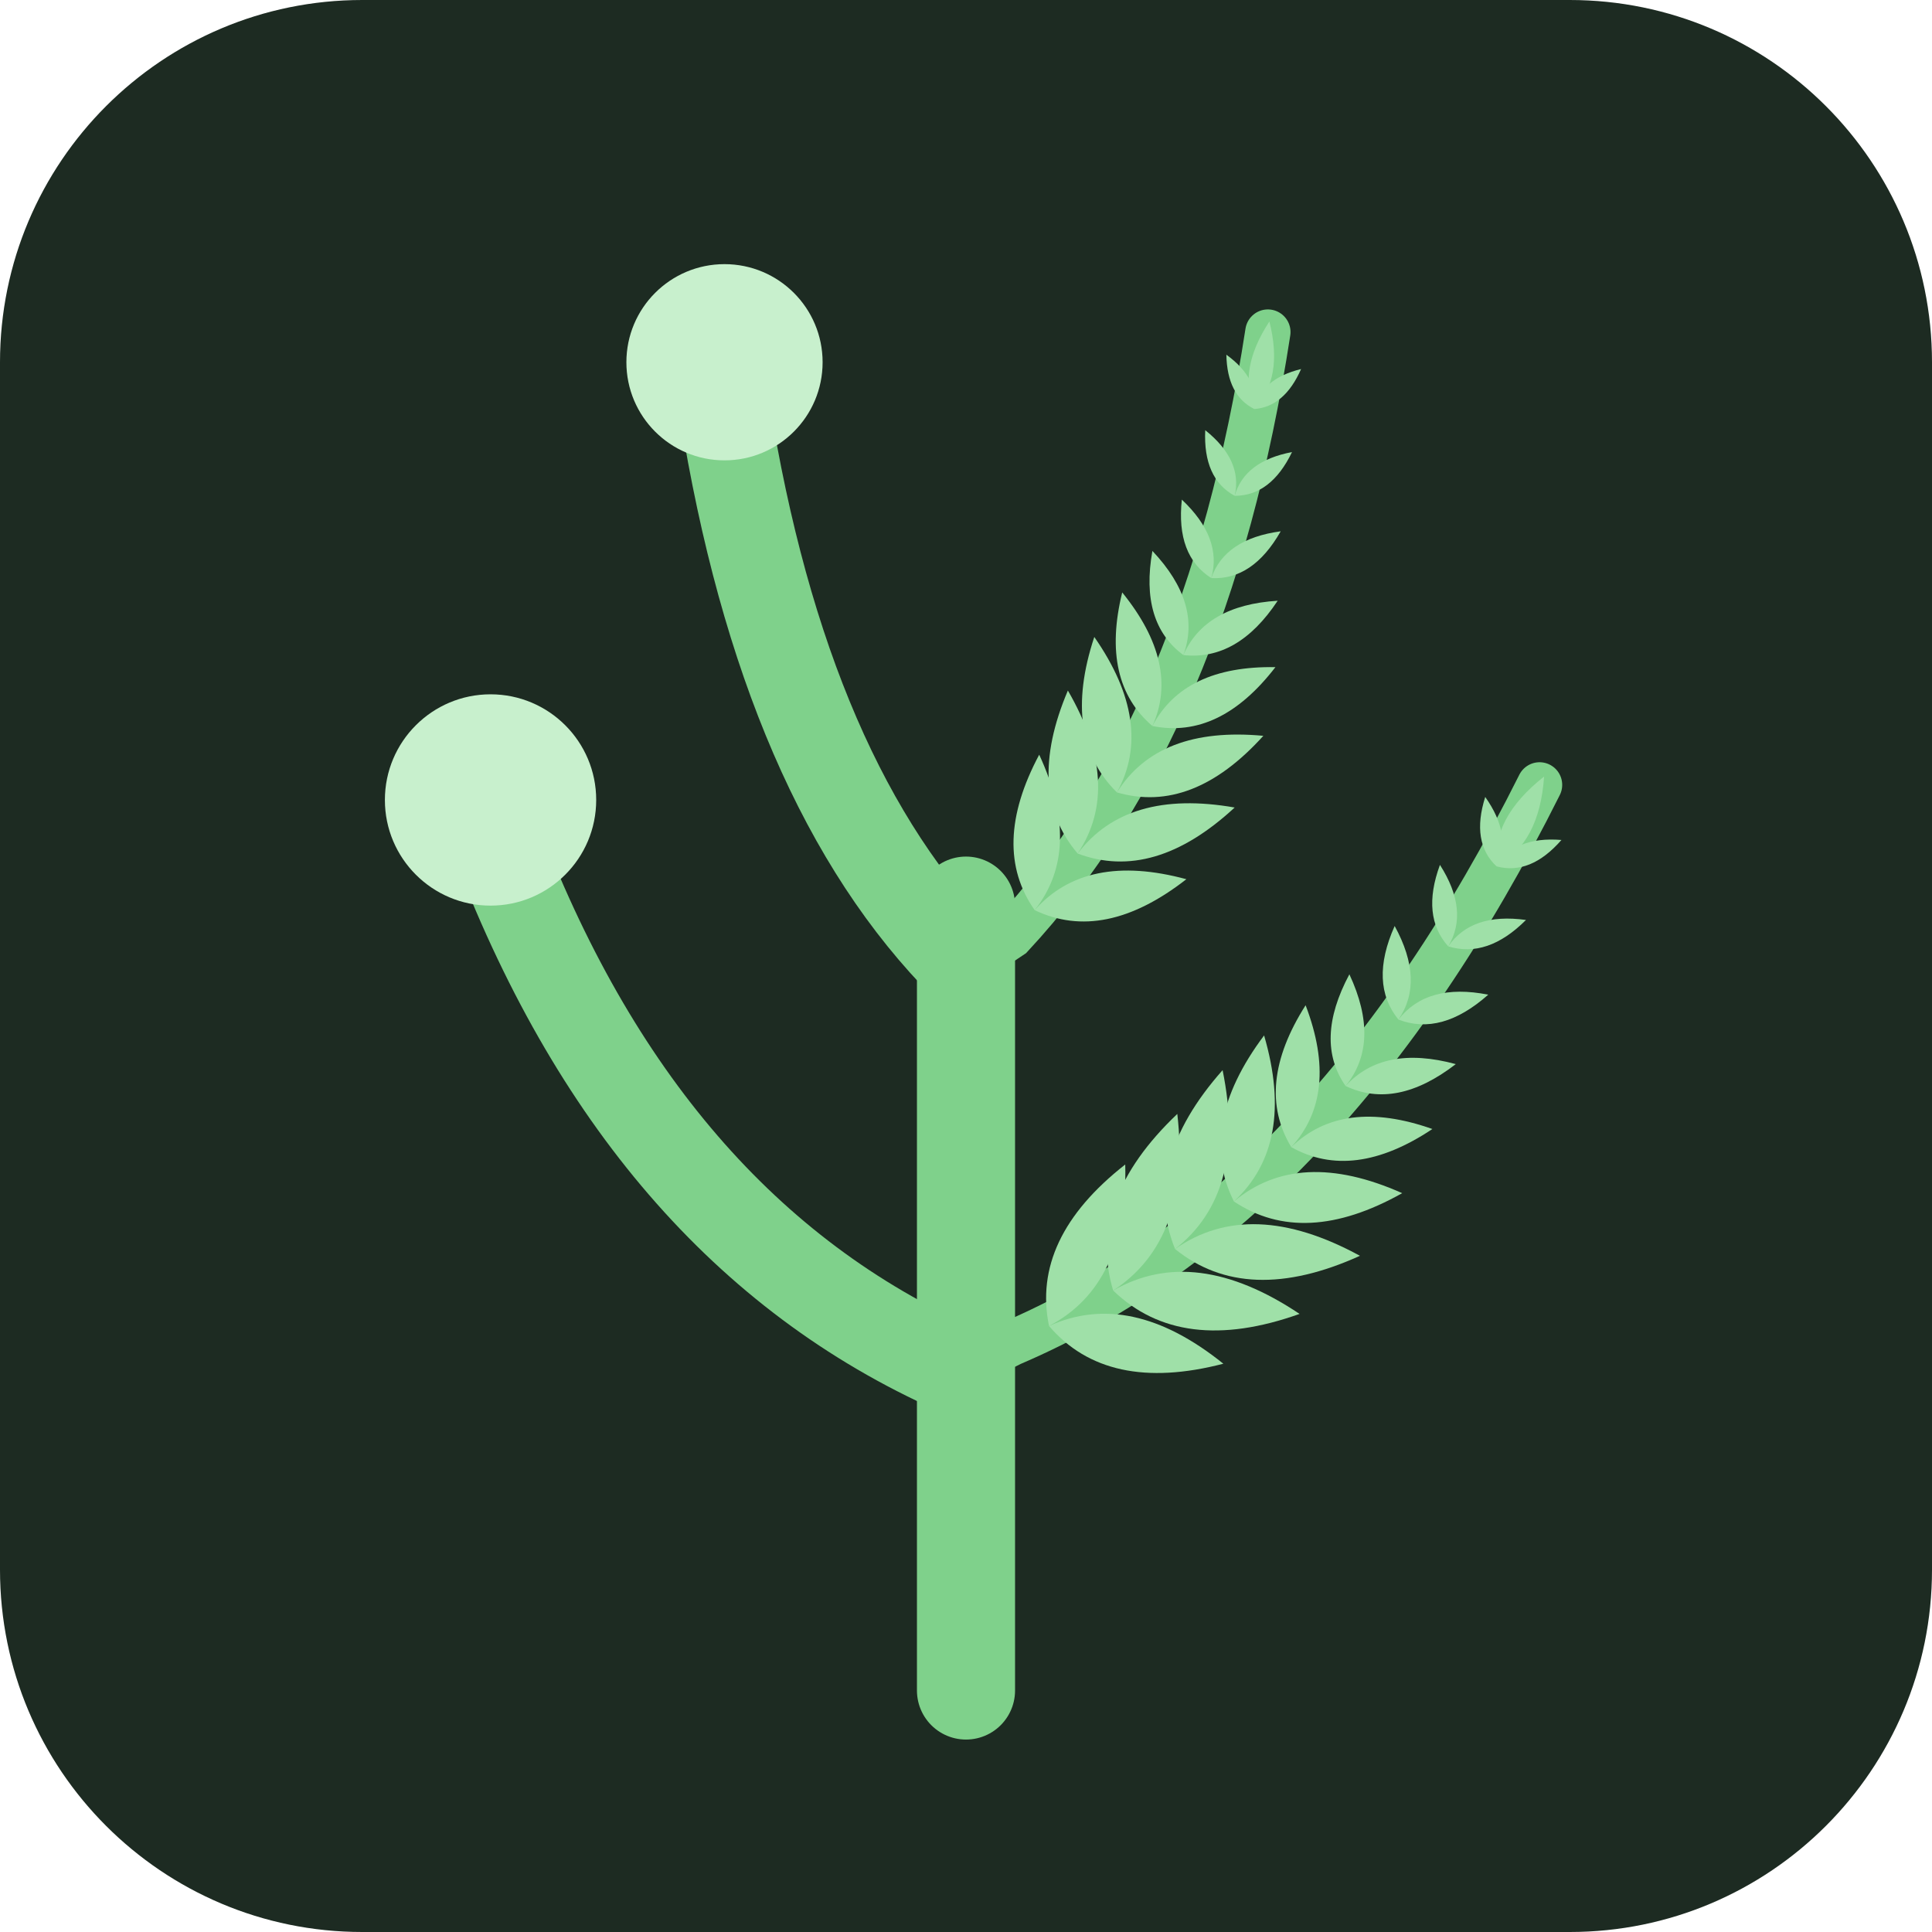
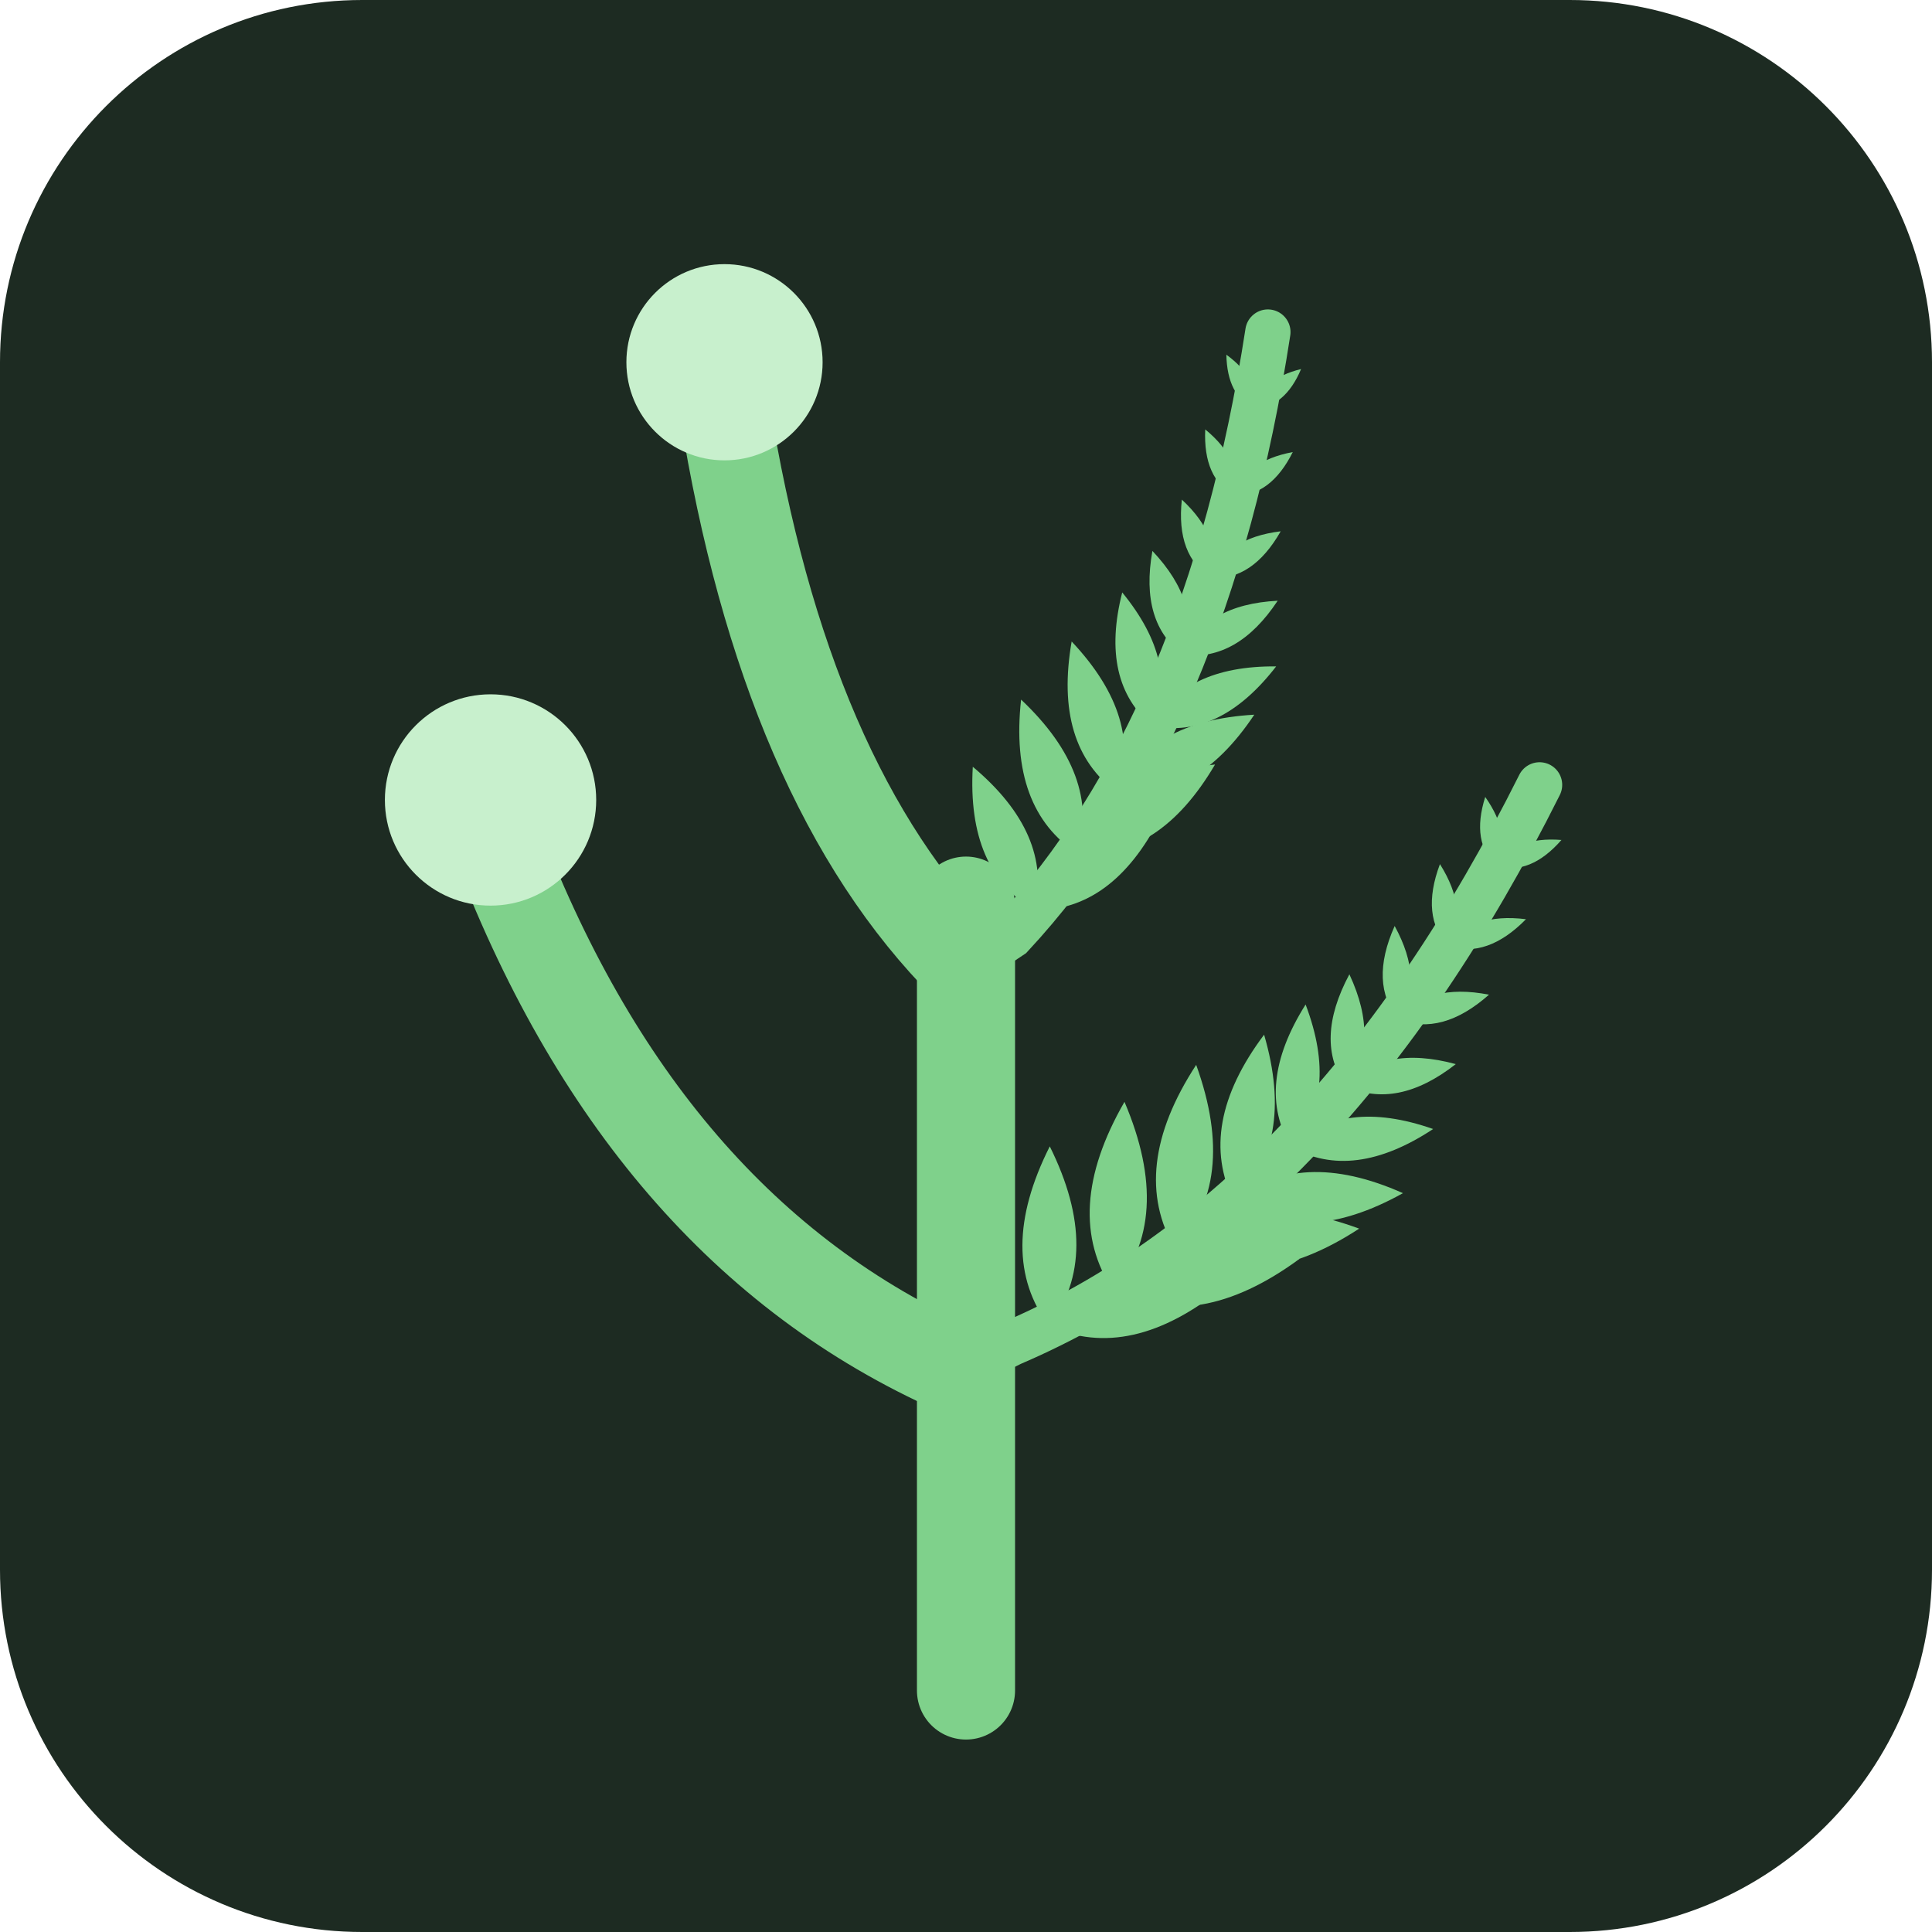
<svg xmlns="http://www.w3.org/2000/svg" width="256" height="256" viewBox="0 0 256 256">
  <rect width="256" height="256" rx="48" fill="#1d2b22" />
  <g fill="none" stroke="#7fd18b" stroke-linecap="round" stroke-width="12">
    <path d="M128 224 V120" stroke-width="13" />
    <path d="M128 182 Q86 164 66 112" />
    <path d="M128 128 Q104 104 96 54" />
  </g>
  <g fill="#c8f0cd">
    <circle cx="65" cy="106" r="14" />
    <circle cx="96" cy="48" r="13" />
  </g>
  <g fill="none" stroke="#7fd18b" stroke-width="6" stroke-linecap="round">
    <path d="M128 181 L134 178 Q176 160 204 104" />
    <path d="M128 128 L134 124 Q160 96 168 44" />
  </g>
-   <g fill="#9fe0a8">
-     <path d="M139.0 175.7 Q146.7 184.7 162.1 180.7 Q149.8 170.8 139.0 175.7Z" />
-     <path d="M139.0 175.7 Q149.5 170.2 149.1 154.3 Q136.6 164.1 139.0 175.7Z" />
-     <path d="M147.5 171.0 Q156.5 179.7 172.2 174.1 Q158.3 164.8 147.5 171.0Z" />
-     <path d="M147.5 171.0 Q157.9 164.2 156.0 147.6 Q143.9 159.1 147.5 171.0Z" />
-     <path d="M155.7 165.5 Q165.2 173.2 180.2 166.4 Q165.7 158.5 155.7 165.5Z" />
-     <path d="M155.7 165.5 Q165.3 158.0 162.0 141.8 Q151.1 154.1 155.7 165.5Z" />
-     <path d="M163.5 159.2 Q172.8 165.4 185.8 158.1 Q172.1 152.0 163.5 159.2Z" />
-     <path d="M163.5 159.2 Q171.7 151.6 167.5 137.2 Q158.5 149.2 163.5 159.2Z" />
-     <path d="M171.1 152.0 Q179.3 156.6 189.8 149.6 Q177.9 145.4 171.1 152.0Z" />
-     <path d="M171.1 152.0 Q177.5 145.0 173.0 133.2 Q166.2 143.9 171.1 152.0Z" />
-     <path d="M178.3 143.9 Q185.0 147.1 192.9 141.0 Q183.3 138.4 178.3 143.9Z" />
+   <g fill="#7fd18b">
+     <path d="M139.0 175.7 Q149.8 180.6 162.2 170.5 Q146.7 166.7 139.0 175.7Z" />
+     <path d="M139.0 175.7 Q146.2 166.2 139.1 151.9 Q131.9 166.2 139.0 175.7Z" />
+     <path d="M147.5 171.0 Q158.6 176.8 172.2 166.8 Q156.1 161.9 147.5 171.0Z" />
+     <path d="M147.5 171.0 Q155.6 161.5 149.0 146.0 Q140.6 160.6 147.5 171.0Z" />
+     <path d="M155.7 165.5 Q166.3 171.8 180.1 162.8 Q164.6 157.1 155.7 165.5Z" />
+     <path d="M155.7 165.5 Q164.1 156.6 158.5 141.1 Q149.5 154.9 155.7 165.5Z" />
+     <path d="M163.5 159.2 Q172.8 165.4 185.9 158.1 Q172.2 152.0 163.5 159.2Z" />
+     <path d="M163.5 159.2 Q171.7 151.5 167.5 137.1 Q158.5 149.1 163.5 159.2Z" />
+     <path d="M171.1 152.0 Q179.3 156.6 189.9 149.6 Q177.9 145.4 171.1 152.0Z" />
+     <path d="M171.1 152.0 Q177.5 145.0 173.0 133.1 Q166.2 143.9 171.1 152.0Z" />
+     <path d="M178.3 143.9 Q185.1 147.1 192.9 141.0 Q183.3 138.4 178.3 143.9Z" />
    <path d="M178.3 143.9 Q183.0 138.1 178.8 129.1 Q174.1 137.9 178.3 143.9Z" />
-     <path d="M185.3 135.1 Q191.0 137.3 197.2 131.8 Q189.1 130.2 185.3 135.1Z" />
+     <path d="M185.3 135.1 Q191.1 137.3 197.3 131.8 Q189.1 130.2 185.3 135.1Z" />
    <path d="M185.3 135.1 Q188.8 130.0 184.8 122.7 Q181.4 130.3 185.3 135.1Z" />
-     <path d="M191.9 125.4 Q197.1 127.0 202.2 121.9 Q195.0 120.9 191.9 125.4Z" />
-     <path d="M191.9 125.4 Q194.7 120.7 190.8 114.6 Q188.3 121.4 191.9 125.4Z" />
+     <path d="M191.9 125.4 Q197.1 127.0 202.2 121.8 Q195.0 120.9 191.9 125.4Z" />
+     <path d="M191.9 125.4 Q194.7 120.7 190.8 114.5 Q188.2 121.4 191.9 125.4Z" />
    <path d="M198.3 114.8 Q202.8 116.0 206.9 111.3 Q200.7 110.8 198.3 114.8Z" />
    <path d="M198.3 114.8 Q200.4 110.7 196.8 105.6 Q194.9 111.6 198.3 114.8Z" />
    <path d="M198.3 114.8 Q204.0 111.7 204.6 102.9 Q197.6 108.4 198.3 114.8Z" />
-     <path d="M137.1 120.6 Q146.3 125.0 157.2 116.5 Q143.9 112.9 137.1 120.6Z" />
-     <path d="M137.1 120.6 Q143.5 112.5 137.7 100.0 Q131.2 112.2 137.1 120.6Z" />
-     <path d="M142.8 113.1 Q152.9 116.9 163.6 107.0 Q149.3 104.5 142.8 113.1Z" />
-     <path d="M142.8 113.1 Q148.8 104.1 141.5 91.5 Q135.8 104.9 142.8 113.1Z" />
-     <path d="M148.0 105.0 Q158.0 107.9 167.4 97.5 Q153.5 96.2 148.0 105.0Z" />
-     <path d="M148.0 105.0 Q153.0 95.9 145.0 84.4 Q140.6 97.7 148.0 105.0Z" />
-     <path d="M152.7 96.2 Q161.6 98.0 169.0 88.4 Q156.9 88.2 152.7 96.2Z" />
-     <path d="M152.7 96.2 Q156.4 88.0 148.7 78.5 Q145.8 90.3 152.7 96.2Z" />
-     <path d="M156.8 86.8 Q164.0 87.6 169.3 79.6 Q159.7 80.2 156.8 86.8Z" />
+     <path d="M137.1 120.6 Q147.4 120.7 153.7 108.4 Q140.0 110.7 137.1 120.6Z" />
+     <path d="M137.1 120.6 Q139.5 110.5 128.9 101.6 Q128.1 115.4 137.1 120.6Z" />
+     <path d="M142.8 113.1 Q153.6 113.9 161.0 101.3 Q146.5 102.9 142.8 113.1Z" />
+     <path d="M142.8 113.1 Q145.9 102.7 135.3 92.7 Q133.7 107.2 142.8 113.1Z" />
+     <path d="M148.0 105.0 Q158.4 106.4 166.2 94.7 Q152.2 95.5 148.0 105.0Z" />
+     <path d="M148.0 105.0 Q151.6 95.2 142.0 85.0 Q139.6 98.8 148.0 105.0Z" />
+     <path d="M152.7 96.2 Q161.6 98.0 169.1 88.3 Q156.9 88.2 152.7 96.2Z" />
+     <path d="M152.7 96.2 Q156.4 87.9 148.7 78.5 Q145.7 90.3 152.7 96.2Z" />
+     <path d="M156.8 86.8 Q164.0 87.6 169.3 79.6 Q159.7 80.1 156.8 86.8Z" />
    <path d="M156.8 86.8 Q159.3 80.0 152.7 73.0 Q151.0 82.5 156.8 86.8Z" />
-     <path d="M160.5 76.6 Q166.0 76.9 169.7 70.4 Q162.3 71.4 160.5 76.6Z" />
-     <path d="M160.5 76.6 Q162.0 71.3 156.6 66.2 Q155.8 73.6 160.5 76.6Z" />
-     <path d="M163.6 65.7 Q168.4 65.7 171.2 59.9 Q164.9 61.1 163.6 65.7Z" />
-     <path d="M163.6 65.7 Q164.7 61.0 159.7 57.0 Q159.4 63.4 163.6 65.7Z" />
-     <path d="M166.2 54.2 Q170.2 53.9 172.4 48.9 Q167.1 50.2 166.2 54.2Z" />
+     <path d="M160.5 76.6 Q166.0 76.9 169.7 70.4 Q162.3 71.3 160.5 76.6Z" />
+     <path d="M160.5 76.6 Q162.0 71.2 156.6 66.2 Q155.8 73.6 160.5 76.6Z" />
+     <path d="M163.6 65.7 Q168.4 65.7 171.3 59.9 Q164.9 61.1 163.6 65.7Z" />
+     <path d="M163.6 65.7 Q164.7 61.0 159.7 56.9 Q159.4 63.4 163.6 65.7Z" />
+     <path d="M166.2 54.2 Q170.3 53.9 172.4 48.9 Q167.1 50.2 166.2 54.2Z" />
    <path d="M166.2 54.2 Q166.9 50.2 162.5 47.0 Q162.6 52.4 166.2 54.2Z" />
    <path d="M166.2 54.2 Q170.1 50.1 168.2 42.6 Q164.0 49.0 166.2 54.2Z" />
  </g>
</svg>
